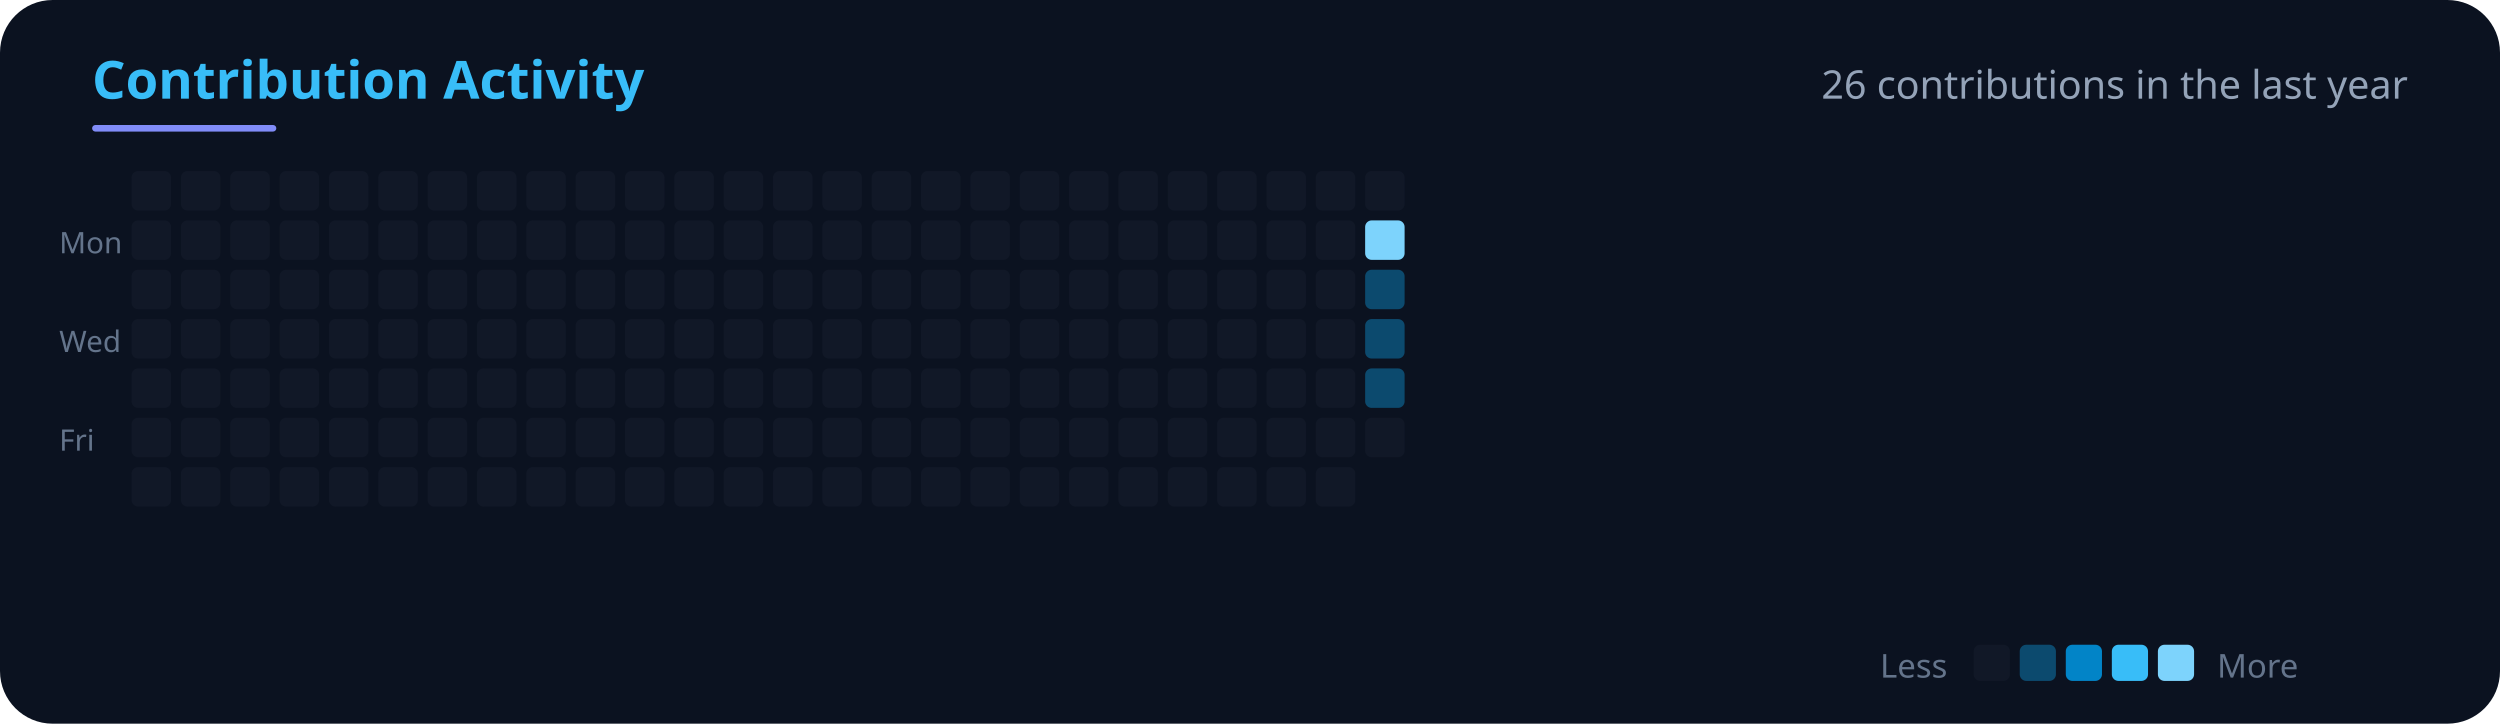
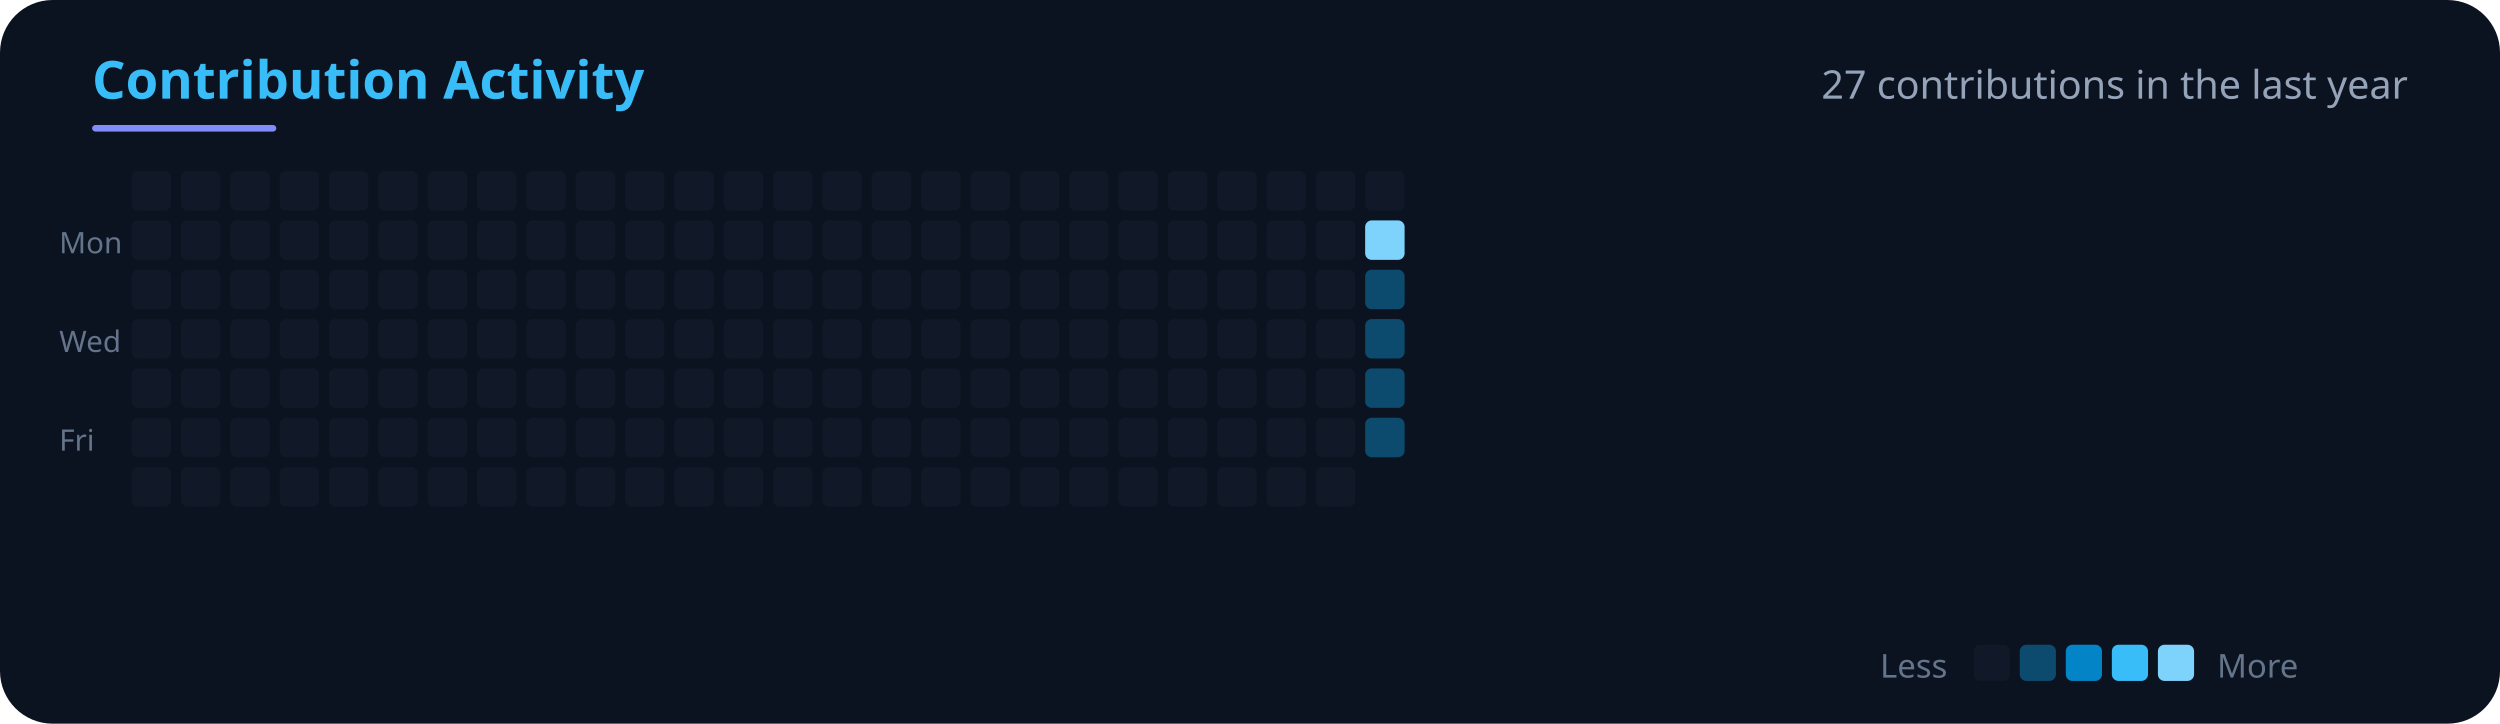
<svg xmlns="http://www.w3.org/2000/svg" width="760" height="220" viewBox="0 0 760 220" role="img">
  <rect width="100%" height="100%" rx="16" fill="#0B1220" />
  <text x="28" y="30" fill="#38BDF8" font-family="Segoe UI, Ubuntu, sans-serif" font-size="16" font-weight="700">Contribution Activity</text>
-   <text x="732" y="30" text-anchor="end" fill="#94A3B8" font-family="Segoe UI, Ubuntu, sans-serif" font-size="12">26 contributions in the last year</text>
+   <text x="732" y="30" text-anchor="end" fill="#94A3B8" font-family="Segoe UI, Ubuntu, sans-serif" font-size="12">27 contributions in the last year</text>
  <rect x="28" y="38" width="56" height="2" rx="1" fill="#818CF8" />
  <text x="18" y="77" fill="#64748B" font-family="Segoe UI, Ubuntu, sans-serif" font-size="9">Mon</text>
  <text x="18" y="107" fill="#64748B" font-family="Segoe UI, Ubuntu, sans-serif" font-size="9">Wed</text>
  <text x="18" y="137" fill="#64748B" font-family="Segoe UI, Ubuntu, sans-serif" font-size="9">Fri</text>
  <rect x="40" y="52" width="12" height="12" rx="2" fill="#111827" />
  <rect x="40" y="67" width="12" height="12" rx="2" fill="#111827" />
  <rect x="40" y="82" width="12" height="12" rx="2" fill="#111827" />
  <rect x="40" y="97" width="12" height="12" rx="2" fill="#111827" />
  <rect x="40" y="112" width="12" height="12" rx="2" fill="#111827" />
  <rect x="40" y="127" width="12" height="12" rx="2" fill="#111827" />
  <rect x="40" y="142" width="12" height="12" rx="2" fill="#111827" />
  <rect x="55" y="52" width="12" height="12" rx="2" fill="#111827" />
  <rect x="55" y="67" width="12" height="12" rx="2" fill="#111827" />
  <rect x="55" y="82" width="12" height="12" rx="2" fill="#111827" />
  <rect x="55" y="97" width="12" height="12" rx="2" fill="#111827" />
  <rect x="55" y="112" width="12" height="12" rx="2" fill="#111827" />
  <rect x="55" y="127" width="12" height="12" rx="2" fill="#111827" />
  <rect x="55" y="142" width="12" height="12" rx="2" fill="#111827" />
  <rect x="70" y="52" width="12" height="12" rx="2" fill="#111827" />
  <rect x="70" y="67" width="12" height="12" rx="2" fill="#111827" />
  <rect x="70" y="82" width="12" height="12" rx="2" fill="#111827" />
  <rect x="70" y="97" width="12" height="12" rx="2" fill="#111827" />
  <rect x="70" y="112" width="12" height="12" rx="2" fill="#111827" />
  <rect x="70" y="127" width="12" height="12" rx="2" fill="#111827" />
  <rect x="70" y="142" width="12" height="12" rx="2" fill="#111827" />
  <rect x="85" y="52" width="12" height="12" rx="2" fill="#111827" />
  <rect x="85" y="67" width="12" height="12" rx="2" fill="#111827" />
  <rect x="85" y="82" width="12" height="12" rx="2" fill="#111827" />
  <rect x="85" y="97" width="12" height="12" rx="2" fill="#111827" />
  <rect x="85" y="112" width="12" height="12" rx="2" fill="#111827" />
  <rect x="85" y="127" width="12" height="12" rx="2" fill="#111827" />
  <rect x="85" y="142" width="12" height="12" rx="2" fill="#111827" />
  <rect x="100" y="52" width="12" height="12" rx="2" fill="#111827" />
  <rect x="100" y="67" width="12" height="12" rx="2" fill="#111827" />
  <rect x="100" y="82" width="12" height="12" rx="2" fill="#111827" />
  <rect x="100" y="97" width="12" height="12" rx="2" fill="#111827" />
  <rect x="100" y="112" width="12" height="12" rx="2" fill="#111827" />
  <rect x="100" y="127" width="12" height="12" rx="2" fill="#111827" />
  <rect x="100" y="142" width="12" height="12" rx="2" fill="#111827" />
  <rect x="115" y="52" width="12" height="12" rx="2" fill="#111827" />
  <rect x="115" y="67" width="12" height="12" rx="2" fill="#111827" />
  <rect x="115" y="82" width="12" height="12" rx="2" fill="#111827" />
  <rect x="115" y="97" width="12" height="12" rx="2" fill="#111827" />
  <rect x="115" y="112" width="12" height="12" rx="2" fill="#111827" />
  <rect x="115" y="127" width="12" height="12" rx="2" fill="#111827" />
  <rect x="115" y="142" width="12" height="12" rx="2" fill="#111827" />
  <rect x="130" y="52" width="12" height="12" rx="2" fill="#111827" />
  <rect x="130" y="67" width="12" height="12" rx="2" fill="#111827" />
  <rect x="130" y="82" width="12" height="12" rx="2" fill="#111827" />
  <rect x="130" y="97" width="12" height="12" rx="2" fill="#111827" />
  <rect x="130" y="112" width="12" height="12" rx="2" fill="#111827" />
  <rect x="130" y="127" width="12" height="12" rx="2" fill="#111827" />
  <rect x="130" y="142" width="12" height="12" rx="2" fill="#111827" />
  <rect x="145" y="52" width="12" height="12" rx="2" fill="#111827" />
  <rect x="145" y="67" width="12" height="12" rx="2" fill="#111827" />
  <rect x="145" y="82" width="12" height="12" rx="2" fill="#111827" />
  <rect x="145" y="97" width="12" height="12" rx="2" fill="#111827" />
  <rect x="145" y="112" width="12" height="12" rx="2" fill="#111827" />
  <rect x="145" y="127" width="12" height="12" rx="2" fill="#111827" />
  <rect x="145" y="142" width="12" height="12" rx="2" fill="#111827" />
  <rect x="160" y="52" width="12" height="12" rx="2" fill="#111827" />
  <rect x="160" y="67" width="12" height="12" rx="2" fill="#111827" />
  <rect x="160" y="82" width="12" height="12" rx="2" fill="#111827" />
  <rect x="160" y="97" width="12" height="12" rx="2" fill="#111827" />
  <rect x="160" y="112" width="12" height="12" rx="2" fill="#111827" />
  <rect x="160" y="127" width="12" height="12" rx="2" fill="#111827" />
  <rect x="160" y="142" width="12" height="12" rx="2" fill="#111827" />
  <rect x="175" y="52" width="12" height="12" rx="2" fill="#111827" />
  <rect x="175" y="67" width="12" height="12" rx="2" fill="#111827" />
  <rect x="175" y="82" width="12" height="12" rx="2" fill="#111827" />
  <rect x="175" y="97" width="12" height="12" rx="2" fill="#111827" />
  <rect x="175" y="112" width="12" height="12" rx="2" fill="#111827" />
  <rect x="175" y="127" width="12" height="12" rx="2" fill="#111827" />
  <rect x="175" y="142" width="12" height="12" rx="2" fill="#111827" />
  <rect x="190" y="52" width="12" height="12" rx="2" fill="#111827" />
  <rect x="190" y="67" width="12" height="12" rx="2" fill="#111827" />
  <rect x="190" y="82" width="12" height="12" rx="2" fill="#111827" />
  <rect x="190" y="97" width="12" height="12" rx="2" fill="#111827" />
  <rect x="190" y="112" width="12" height="12" rx="2" fill="#111827" />
  <rect x="190" y="127" width="12" height="12" rx="2" fill="#111827" />
  <rect x="190" y="142" width="12" height="12" rx="2" fill="#111827" />
  <rect x="205" y="52" width="12" height="12" rx="2" fill="#111827" />
  <rect x="205" y="67" width="12" height="12" rx="2" fill="#111827" />
  <rect x="205" y="82" width="12" height="12" rx="2" fill="#111827" />
  <rect x="205" y="97" width="12" height="12" rx="2" fill="#111827" />
  <rect x="205" y="112" width="12" height="12" rx="2" fill="#111827" />
  <rect x="205" y="127" width="12" height="12" rx="2" fill="#111827" />
  <rect x="205" y="142" width="12" height="12" rx="2" fill="#111827" />
  <rect x="220" y="52" width="12" height="12" rx="2" fill="#111827" />
  <rect x="220" y="67" width="12" height="12" rx="2" fill="#111827" />
  <rect x="220" y="82" width="12" height="12" rx="2" fill="#111827" />
  <rect x="220" y="97" width="12" height="12" rx="2" fill="#111827" />
  <rect x="220" y="112" width="12" height="12" rx="2" fill="#111827" />
  <rect x="220" y="127" width="12" height="12" rx="2" fill="#111827" />
  <rect x="220" y="142" width="12" height="12" rx="2" fill="#111827" />
  <rect x="235" y="52" width="12" height="12" rx="2" fill="#111827" />
  <rect x="235" y="67" width="12" height="12" rx="2" fill="#111827" />
  <rect x="235" y="82" width="12" height="12" rx="2" fill="#111827" />
  <rect x="235" y="97" width="12" height="12" rx="2" fill="#111827" />
  <rect x="235" y="112" width="12" height="12" rx="2" fill="#111827" />
  <rect x="235" y="127" width="12" height="12" rx="2" fill="#111827" />
  <rect x="235" y="142" width="12" height="12" rx="2" fill="#111827" />
  <rect x="250" y="52" width="12" height="12" rx="2" fill="#111827" />
  <rect x="250" y="67" width="12" height="12" rx="2" fill="#111827" />
  <rect x="250" y="82" width="12" height="12" rx="2" fill="#111827" />
  <rect x="250" y="97" width="12" height="12" rx="2" fill="#111827" />
  <rect x="250" y="112" width="12" height="12" rx="2" fill="#111827" />
  <rect x="250" y="127" width="12" height="12" rx="2" fill="#111827" />
  <rect x="250" y="142" width="12" height="12" rx="2" fill="#111827" />
  <rect x="265" y="52" width="12" height="12" rx="2" fill="#111827" />
  <rect x="265" y="67" width="12" height="12" rx="2" fill="#111827" />
  <rect x="265" y="82" width="12" height="12" rx="2" fill="#111827" />
  <rect x="265" y="97" width="12" height="12" rx="2" fill="#111827" />
  <rect x="265" y="112" width="12" height="12" rx="2" fill="#111827" />
  <rect x="265" y="127" width="12" height="12" rx="2" fill="#111827" />
  <rect x="265" y="142" width="12" height="12" rx="2" fill="#111827" />
  <rect x="280" y="52" width="12" height="12" rx="2" fill="#111827" />
  <rect x="280" y="67" width="12" height="12" rx="2" fill="#111827" />
  <rect x="280" y="82" width="12" height="12" rx="2" fill="#111827" />
  <rect x="280" y="97" width="12" height="12" rx="2" fill="#111827" />
  <rect x="280" y="112" width="12" height="12" rx="2" fill="#111827" />
  <rect x="280" y="127" width="12" height="12" rx="2" fill="#111827" />
  <rect x="280" y="142" width="12" height="12" rx="2" fill="#111827" />
  <rect x="295" y="52" width="12" height="12" rx="2" fill="#111827" />
  <rect x="295" y="67" width="12" height="12" rx="2" fill="#111827" />
  <rect x="295" y="82" width="12" height="12" rx="2" fill="#111827" />
  <rect x="295" y="97" width="12" height="12" rx="2" fill="#111827" />
  <rect x="295" y="112" width="12" height="12" rx="2" fill="#111827" />
  <rect x="295" y="127" width="12" height="12" rx="2" fill="#111827" />
  <rect x="295" y="142" width="12" height="12" rx="2" fill="#111827" />
  <rect x="310" y="52" width="12" height="12" rx="2" fill="#111827" />
  <rect x="310" y="67" width="12" height="12" rx="2" fill="#111827" />
  <rect x="310" y="82" width="12" height="12" rx="2" fill="#111827" />
  <rect x="310" y="97" width="12" height="12" rx="2" fill="#111827" />
  <rect x="310" y="112" width="12" height="12" rx="2" fill="#111827" />
  <rect x="310" y="127" width="12" height="12" rx="2" fill="#111827" />
  <rect x="310" y="142" width="12" height="12" rx="2" fill="#111827" />
  <rect x="325" y="52" width="12" height="12" rx="2" fill="#111827" />
  <rect x="325" y="67" width="12" height="12" rx="2" fill="#111827" />
  <rect x="325" y="82" width="12" height="12" rx="2" fill="#111827" />
  <rect x="325" y="97" width="12" height="12" rx="2" fill="#111827" />
  <rect x="325" y="112" width="12" height="12" rx="2" fill="#111827" />
  <rect x="325" y="127" width="12" height="12" rx="2" fill="#111827" />
  <rect x="325" y="142" width="12" height="12" rx="2" fill="#111827" />
  <rect x="340" y="52" width="12" height="12" rx="2" fill="#111827" />
  <rect x="340" y="67" width="12" height="12" rx="2" fill="#111827" />
  <rect x="340" y="82" width="12" height="12" rx="2" fill="#111827" />
  <rect x="340" y="97" width="12" height="12" rx="2" fill="#111827" />
  <rect x="340" y="112" width="12" height="12" rx="2" fill="#111827" />
  <rect x="340" y="127" width="12" height="12" rx="2" fill="#111827" />
  <rect x="340" y="142" width="12" height="12" rx="2" fill="#111827" />
  <rect x="355" y="52" width="12" height="12" rx="2" fill="#111827" />
  <rect x="355" y="67" width="12" height="12" rx="2" fill="#111827" />
  <rect x="355" y="82" width="12" height="12" rx="2" fill="#111827" />
  <rect x="355" y="97" width="12" height="12" rx="2" fill="#111827" />
  <rect x="355" y="112" width="12" height="12" rx="2" fill="#111827" />
  <rect x="355" y="127" width="12" height="12" rx="2" fill="#111827" />
  <rect x="355" y="142" width="12" height="12" rx="2" fill="#111827" />
  <rect x="370" y="52" width="12" height="12" rx="2" fill="#111827" />
  <rect x="370" y="67" width="12" height="12" rx="2" fill="#111827" />
  <rect x="370" y="82" width="12" height="12" rx="2" fill="#111827" />
  <rect x="370" y="97" width="12" height="12" rx="2" fill="#111827" />
  <rect x="370" y="112" width="12" height="12" rx="2" fill="#111827" />
  <rect x="370" y="127" width="12" height="12" rx="2" fill="#111827" />
  <rect x="370" y="142" width="12" height="12" rx="2" fill="#111827" />
  <rect x="385" y="52" width="12" height="12" rx="2" fill="#111827" />
  <rect x="385" y="67" width="12" height="12" rx="2" fill="#111827" />
  <rect x="385" y="82" width="12" height="12" rx="2" fill="#111827" />
  <rect x="385" y="97" width="12" height="12" rx="2" fill="#111827" />
  <rect x="385" y="112" width="12" height="12" rx="2" fill="#111827" />
  <rect x="385" y="127" width="12" height="12" rx="2" fill="#111827" />
  <rect x="385" y="142" width="12" height="12" rx="2" fill="#111827" />
  <rect x="400" y="52" width="12" height="12" rx="2" fill="#111827" />
  <rect x="400" y="67" width="12" height="12" rx="2" fill="#111827" />
  <rect x="400" y="82" width="12" height="12" rx="2" fill="#111827" />
  <rect x="400" y="97" width="12" height="12" rx="2" fill="#111827" />
  <rect x="400" y="112" width="12" height="12" rx="2" fill="#111827" />
  <rect x="400" y="127" width="12" height="12" rx="2" fill="#111827" />
  <rect x="400" y="142" width="12" height="12" rx="2" fill="#111827" />
  <rect x="415" y="52" width="12" height="12" rx="2" fill="#111827" />
  <rect x="415" y="67" width="12" height="12" rx="2" fill="#7DD3FC" />
  <rect x="415" y="82" width="12" height="12" rx="2" fill="#0C4A6E" />
  <rect x="415" y="97" width="12" height="12" rx="2" fill="#0C4A6E" />
  <rect x="415" y="112" width="12" height="12" rx="2" fill="#0C4A6E" />
-   <rect x="415" y="127" width="12" height="12" rx="2" fill="#111827" />
+   <rect x="415" y="127" width="12" height="12" rx="2" fill="#0C4A6E" />
  <text x="592" y="206" text-anchor="end" fill="#64748B" font-size="10" font-family="Segoe UI, Ubuntu, sans-serif">Less</text>
  <rect x="600" y="196" width="11" height="11" rx="2" fill="#111827" />
  <rect x="614" y="196" width="11" height="11" rx="2" fill="#0C4A6E" />
  <rect x="628" y="196" width="11" height="11" rx="2" fill="#0284C7" />
  <rect x="642" y="196" width="11" height="11" rx="2" fill="#38BDF8" />
  <rect x="656" y="196" width="11" height="11" rx="2" fill="#7DD3FC" />
  <text x="674" y="206" fill="#64748B" font-size="10" font-family="Segoe UI, Ubuntu, sans-serif">More</text>
</svg>
